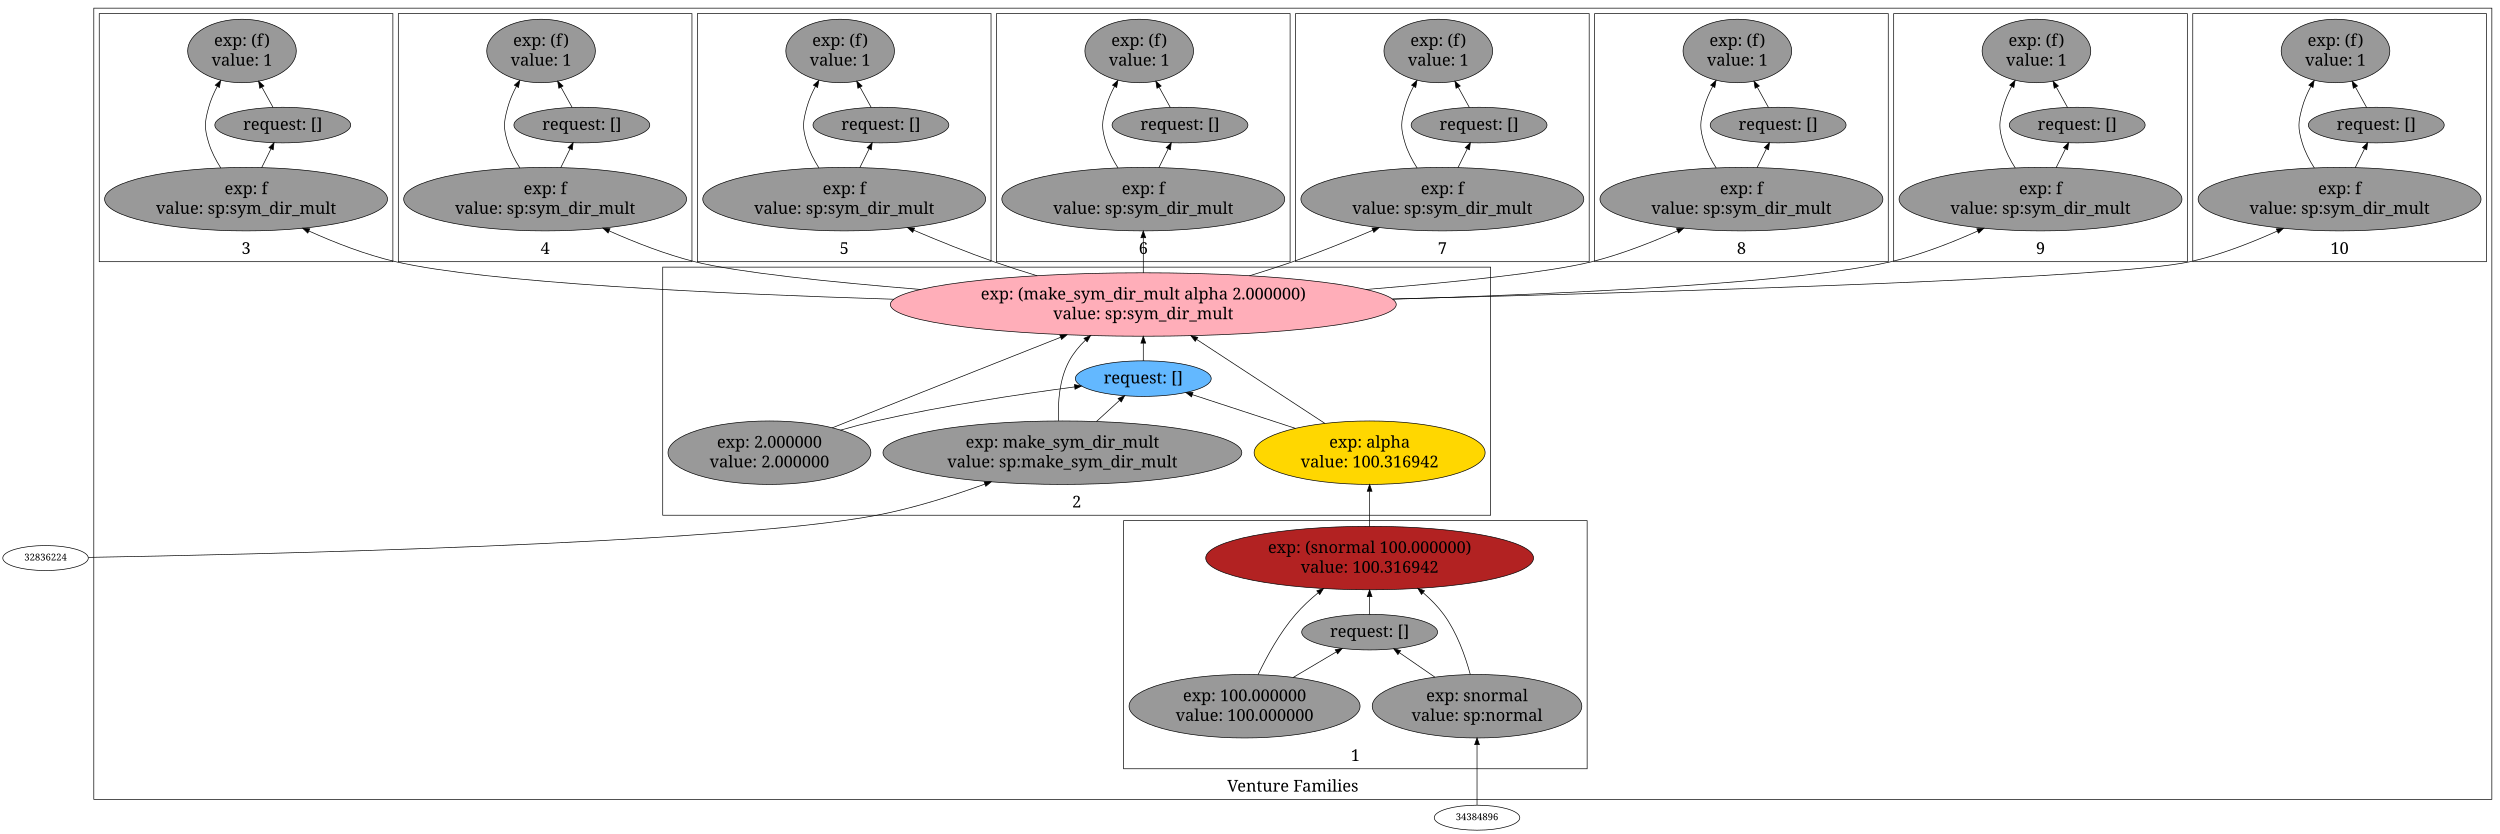
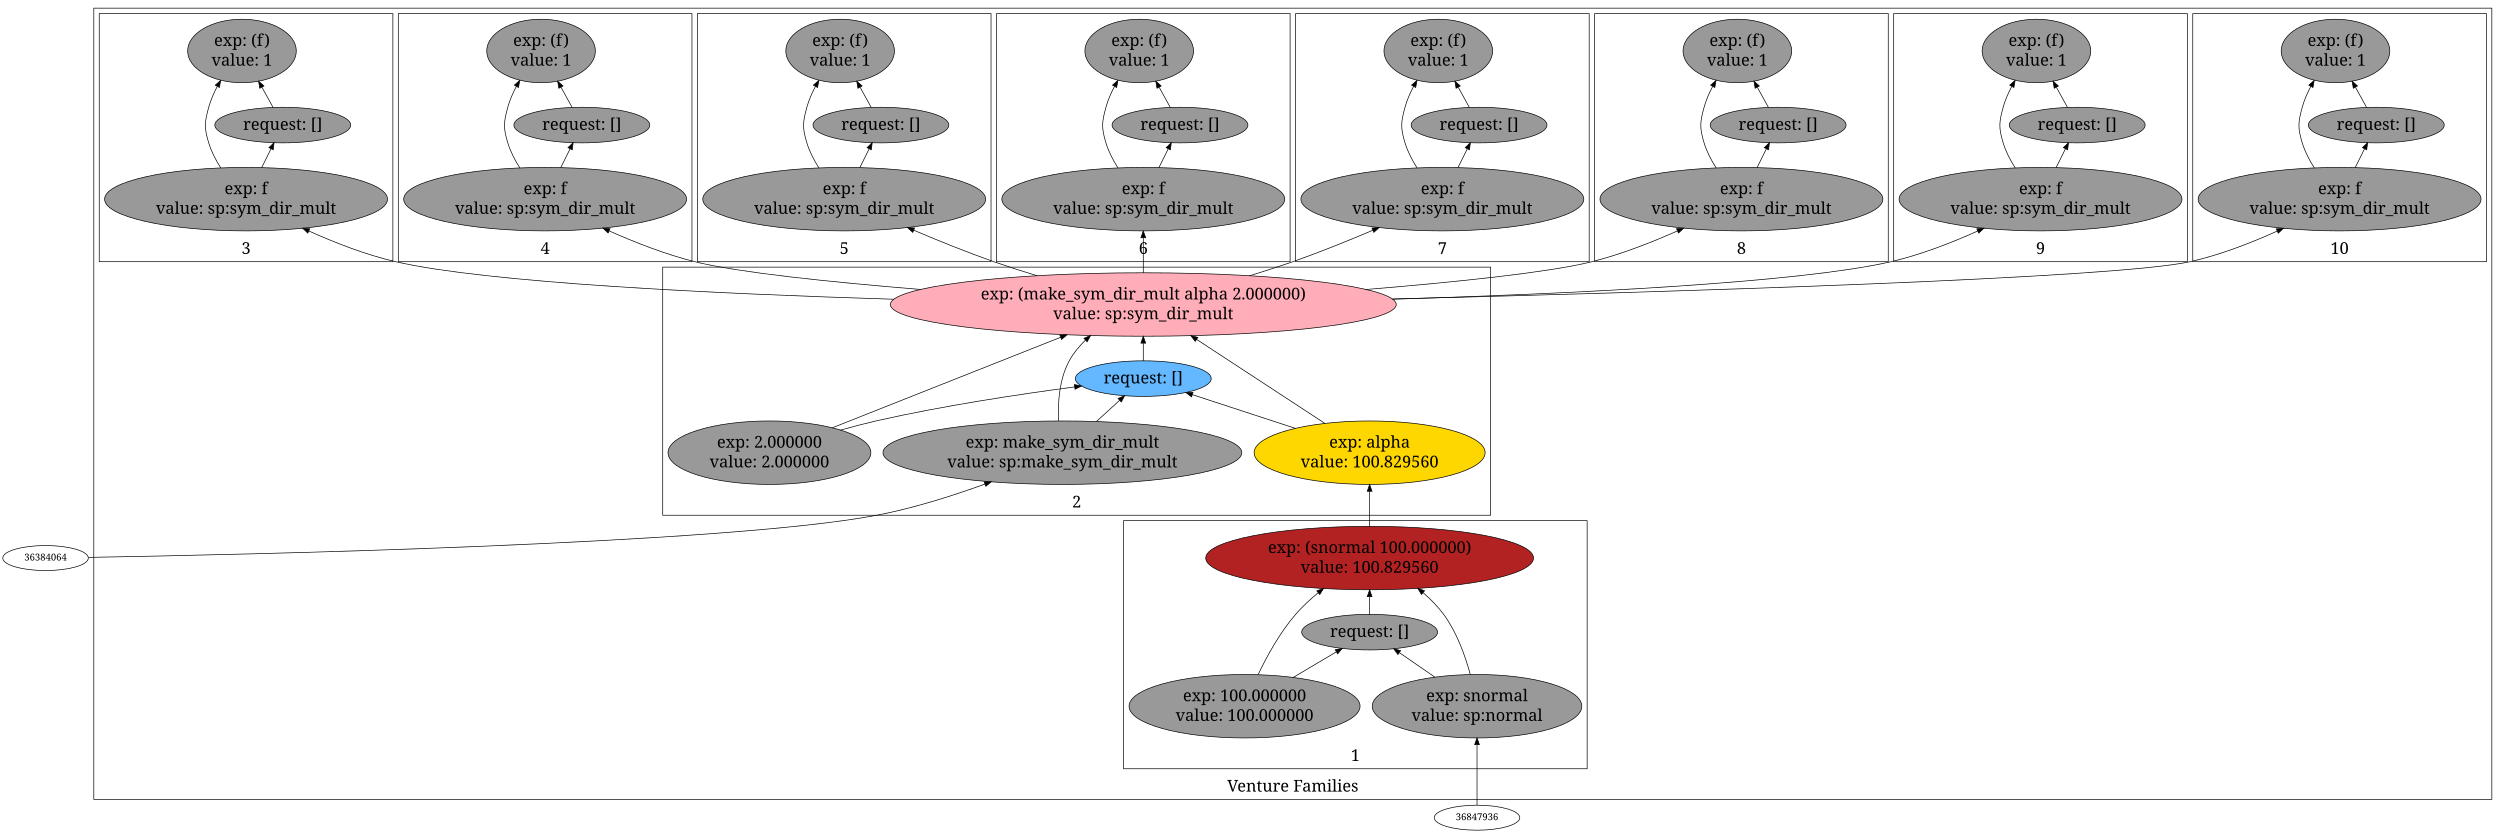
<svg xmlns="http://www.w3.org/2000/svg" width="3678pt" height="1226pt" viewBox="0.00 0.00 3678.00 1226.00">
  <g id="graph1" class="graph" transform="scale(1 1) rotate(0) translate(4 1222)">
    <polygon fill="white" stroke="white" points="-4,5 -4,-1222 3675,-1222 3675,5 -4,5" />
    <g id="graph2" class="cluster">
      <polygon fill="none" stroke="black" points="134,-46 134,-1210 3662,-1210 3662,-46 134,-46" />
      <text text-anchor="middle" x="1898" y="-57.4" font-family="Times Roman,serif" font-size="24.00">Venture Families</text>
    </g>
    <g id="graph3" class="cluster">
      <polygon fill="none" stroke="black" points="1649,-91 1649,-456 2331,-456 2331,-91 1649,-91" />
      <text text-anchor="middle" x="1990" y="-102.4" font-family="Times Roman,serif" font-size="24.00">1</text>
    </g>
    <g id="graph4" class="cluster">
      <polygon fill="none" stroke="black" points="971,-464 971,-829 2189,-829 2189,-464 971,-464" />
      <text text-anchor="middle" x="1580" y="-475.4" font-family="Times Roman,serif" font-size="24.00">2</text>
    </g>
    <g id="graph5" class="cluster">
      <polygon fill="none" stroke="black" points="142,-837 142,-1202 574,-1202 574,-837 142,-837" />
      <text text-anchor="middle" x="358" y="-848.4" font-family="Times Roman,serif" font-size="24.00">3</text>
    </g>
    <g id="graph6" class="cluster">
      <polygon fill="none" stroke="black" points="582,-837 582,-1202 1014,-1202 1014,-837 582,-837" />
      <text text-anchor="middle" x="798" y="-848.4" font-family="Times Roman,serif" font-size="24.00">4</text>
    </g>
    <g id="graph7" class="cluster">
      <polygon fill="none" stroke="black" points="1022,-837 1022,-1202 1454,-1202 1454,-837 1022,-837" />
      <text text-anchor="middle" x="1238" y="-848.4" font-family="Times Roman,serif" font-size="24.00">5</text>
    </g>
    <g id="graph8" class="cluster">
      <polygon fill="none" stroke="black" points="1462,-837 1462,-1202 1894,-1202 1894,-837 1462,-837" />
      <text text-anchor="middle" x="1678" y="-848.4" font-family="Times Roman,serif" font-size="24.00">6</text>
    </g>
    <g id="graph9" class="cluster">
      <polygon fill="none" stroke="black" points="1902,-837 1902,-1202 2334,-1202 2334,-837 1902,-837" />
      <text text-anchor="middle" x="2118" y="-848.4" font-family="Times Roman,serif" font-size="24.00">7</text>
    </g>
    <g id="graph10" class="cluster">
      <polygon fill="none" stroke="black" points="2342,-837 2342,-1202 2774,-1202 2774,-837 2342,-837" />
      <text text-anchor="middle" x="2558" y="-848.4" font-family="Times Roman,serif" font-size="24.00">8</text>
    </g>
    <g id="graph11" class="cluster">
      <polygon fill="none" stroke="black" points="2782,-837 2782,-1202 3214,-1202 3214,-837 2782,-837" />
      <text text-anchor="middle" x="2998" y="-848.4" font-family="Times Roman,serif" font-size="24.00">9</text>
    </g>
    <g id="graph12" class="cluster">
      <polygon fill="none" stroke="black" points="3222,-837 3222,-1202 3654,-1202 3654,-837 3222,-837" />
      <text text-anchor="middle" x="3438" y="-848.4" font-family="Times Roman,serif" font-size="24.00">10</text>
    </g>
    <g id="node3" class="node">
      <ellipse fill="firebrick" stroke="black" cx="2011" cy="-401" rx="241.123" ry="46.669" />
      <text text-anchor="middle" x="2011" y="-408.4" font-family="Times Roman,serif" font-size="24.00">exp: (snormal 100.000000)</text>
-       <text text-anchor="middle" x="2011" y="-379.4" font-family="Times Roman,serif" font-size="24.00">value: 100.316942</text>
+       <text text-anchor="middle" x="2011" y="-379.4" font-family="Times Roman,serif" font-size="24.00">value: 100.829560</text>
    </g>
    <g id="node11" class="node">
      <ellipse fill="gold" stroke="black" cx="2011" cy="-556" rx="169.913" ry="46.669" />
      <text text-anchor="middle" x="2011" y="-563.4" font-family="Times Roman,serif" font-size="24.00">exp: alpha</text>
-       <text text-anchor="middle" x="2011" y="-534.4" font-family="Times Roman,serif" font-size="24.00">value: 100.316942</text>
-     </g>
-     <g id="edge31" class="edge">
+       <text text-anchor="middle" x="2011" y="-534.4" font-family="Times Roman,serif" font-size="24.00">value: 100.829560</text>
+     </g>
+     <g id="edge87" class="edge">
      <path fill="none" stroke="black" d="M2011,-447.505C2011,-463.677 2011,-482.005 2011,-498.933" />
      <polygon fill="black" stroke="black" points="2007.5,-499.26 2011,-509.26 2014.5,-499.26 2007.5,-499.26" />
    </g>
    <g id="node4" class="node">
      <ellipse fill="#999999" stroke="black" cx="2011" cy="-292" rx="99.91" ry="26.163" />
      <text text-anchor="middle" x="2011" y="-284.9" font-family="Times Roman,serif" font-size="24.00">request: []</text>
    </g>
-     <g id="edge97" class="edge">
+     <g id="edge105" class="edge">
      <path fill="none" stroke="black" d="M2011,-318.108C2011,-325.979 2011,-334.946 2011,-344.005" />
      <polygon fill="black" stroke="black" points="2007.5,-344.218 2011,-354.218 2014.5,-344.218 2007.5,-344.218" />
    </g>
    <g id="node5" class="node">
      <ellipse fill="#999999" stroke="black" cx="2169" cy="-183" rx="154.149" ry="46.669" />
      <text text-anchor="middle" x="2169" y="-190.4" font-family="Times Roman,serif" font-size="24.00">exp: snormal</text>
      <text text-anchor="middle" x="2169" y="-161.4" font-family="Times Roman,serif" font-size="24.00">value: sp:normal</text>
    </g>
-     <g id="edge87" class="edge">
+     <g id="edge95" class="edge">
      <path fill="none" stroke="black" d="M2159.12,-229.623C2151.63,-257.217 2139.28,-291.787 2120,-318 2111.47,-329.599 2100.88,-340.353 2089.68,-350.014" />
      <polygon fill="black" stroke="black" points="2087.3,-347.44 2081.85,-356.524 2091.78,-352.823 2087.3,-347.44" />
    </g>
-     <g id="edge89" class="edge">
+     <g id="edge97" class="edge">
      <path fill="none" stroke="black" d="M2107.01,-225.767C2089.65,-237.744 2071.14,-250.514 2055.05,-261.614" />
      <polygon fill="black" stroke="black" points="2052.62,-259.033 2046.38,-267.592 2056.6,-264.795 2052.62,-259.033" />
    </g>
    <g id="node6" class="node">
      <ellipse fill="#999999" stroke="black" cx="1827" cy="-183" rx="169.913" ry="46.669" />
      <text text-anchor="middle" x="1827" y="-190.4" font-family="Times Roman,serif" font-size="24.00">exp: 100.000000</text>
      <text text-anchor="middle" x="1827" y="-161.4" font-family="Times Roman,serif" font-size="24.00">value: 100.000000</text>
    </g>
-     <g id="edge93" class="edge">
+     <g id="edge101" class="edge">
      <path fill="none" stroke="black" d="M1846.89,-229.45C1860.06,-256.982 1879.1,-291.547 1902,-318 1911.83,-329.359 1923.45,-340.165 1935.37,-350" />
      <polygon fill="black" stroke="black" points="1933.25,-352.783 1943.23,-356.319 1937.63,-347.326 1933.25,-352.783" />
    </g>
-     <g id="edge95" class="edge">
+     <g id="edge103" class="edge">
      <path fill="none" stroke="black" d="M1898.4,-225.298C1919.69,-237.909 1942.53,-251.438 1962.03,-262.993" />
      <polygon fill="black" stroke="black" points="1960.36,-266.067 1970.74,-268.153 1963.92,-260.045 1960.36,-266.067" />
    </g>
    <g id="node8" class="node">
      <ellipse fill="#ffaeb9" stroke="black" cx="1678" cy="-774" rx="372.145" ry="46.669" />
      <text text-anchor="middle" x="1678" y="-781.4" font-family="Times Roman,serif" font-size="24.00">exp: (make_sym_dir_mult alpha 2.000000)</text>
      <text text-anchor="middle" x="1678" y="-752.4" font-family="Times Roman,serif" font-size="24.00">value: sp:sym_dir_mult</text>
    </g>
    <g id="node16" class="node">
      <ellipse fill="#999999" stroke="black" cx="358" cy="-929" rx="208.096" ry="46.669" />
      <text text-anchor="middle" x="358" y="-936.4" font-family="Times Roman,serif" font-size="24.00">exp: f</text>
      <text text-anchor="middle" x="358" y="-907.4" font-family="Times Roman,serif" font-size="24.00">value: sp:sym_dir_mult</text>
    </g>
-     <g id="edge103" class="edge">
+     <g id="edge73" class="edge">
      <path fill="none" stroke="black" d="M1311.09,-781.748C1046.35,-789.847 712.786,-805.917 578,-837 534.584,-847.012 488.791,-864.866 450.292,-882.198" />
      <polygon fill="black" stroke="black" points="448.826,-879.02 441.178,-886.352 451.729,-885.389 448.826,-879.02" />
    </g>
    <g id="node20" class="node">
      <ellipse fill="#999999" stroke="black" cx="798" cy="-929" rx="208.096" ry="46.669" />
      <text text-anchor="middle" x="798" y="-936.4" font-family="Times Roman,serif" font-size="24.00">exp: f</text>
      <text text-anchor="middle" x="798" y="-907.4" font-family="Times Roman,serif" font-size="24.00">value: sp:sym_dir_mult</text>
    </g>
-     <g id="edge67" class="edge">
+     <g id="edge41" class="edge">
      <path fill="none" stroke="black" d="M1350.62,-796.101C1217.97,-806.964 1081.29,-821.134 1018,-837 975.52,-847.649 930.581,-865.207 892.47,-882.145" />
      <polygon fill="black" stroke="black" points="890.618,-879.14 882.934,-886.433 893.489,-885.524 890.618,-879.14" />
    </g>
    <g id="node24" class="node">
      <ellipse fill="#999999" stroke="black" cx="1238" cy="-929" rx="208.096" ry="46.669" />
      <text text-anchor="middle" x="1238" y="-936.4" font-family="Times Roman,serif" font-size="24.00">exp: f</text>
      <text text-anchor="middle" x="1238" y="-907.4" font-family="Times Roman,serif" font-size="24.00">value: sp:sym_dir_mult</text>
    </g>
-     <g id="edge17" class="edge">
+     <g id="edge57" class="edge">
      <path fill="none" stroke="black" d="M1521.94,-816.234C1500.33,-822.794 1478.52,-829.797 1458,-837 1419.02,-850.68 1377,-867.674 1340.23,-883.321" />
      <polygon fill="black" stroke="black" points="1338.82,-880.117 1331,-887.267 1341.57,-886.554 1338.82,-880.117" />
    </g>
    <g id="node28" class="node">
      <ellipse fill="#999999" stroke="black" cx="1678" cy="-929" rx="208.096" ry="46.669" />
      <text text-anchor="middle" x="1678" y="-936.4" font-family="Times Roman,serif" font-size="24.00">exp: f</text>
      <text text-anchor="middle" x="1678" y="-907.4" font-family="Times Roman,serif" font-size="24.00">value: sp:sym_dir_mult</text>
    </g>
-     <g id="edge59" class="edge">
+     <g id="edge65" class="edge">
      <path fill="none" stroke="black" d="M1678,-820.505C1678,-836.677 1678,-855.005 1678,-871.933" />
      <polygon fill="black" stroke="black" points="1674.5,-872.26 1678,-882.26 1681.5,-872.26 1674.5,-872.26" />
    </g>
    <g id="node32" class="node">
      <ellipse fill="#999999" stroke="black" cx="2118" cy="-929" rx="208.096" ry="46.669" />
      <text text-anchor="middle" x="2118" y="-936.4" font-family="Times Roman,serif" font-size="24.00">exp: f</text>
      <text text-anchor="middle" x="2118" y="-907.4" font-family="Times Roman,serif" font-size="24.00">value: sp:sym_dir_mult</text>
    </g>
-     <g id="edge43" class="edge">
+     <g id="edge25" class="edge">
      <path fill="none" stroke="black" d="M1834.06,-816.234C1855.67,-822.794 1877.48,-829.797 1898,-837 1936.98,-850.68 1979,-867.674 2015.77,-883.321" />
      <polygon fill="black" stroke="black" points="2014.43,-886.554 2025,-887.267 2017.18,-880.117 2014.43,-886.554" />
    </g>
    <g id="node36" class="node">
      <ellipse fill="#999999" stroke="black" cx="2558" cy="-929" rx="208.096" ry="46.669" />
      <text text-anchor="middle" x="2558" y="-936.4" font-family="Times Roman,serif" font-size="24.00">exp: f</text>
      <text text-anchor="middle" x="2558" y="-907.4" font-family="Times Roman,serif" font-size="24.00">value: sp:sym_dir_mult</text>
    </g>
-     <g id="edge51" class="edge">
+     <g id="edge17" class="edge">
      <path fill="none" stroke="black" d="M2005.38,-796.101C2138.03,-806.964 2274.71,-821.134 2338,-837 2380.48,-847.649 2425.42,-865.207 2463.53,-882.145" />
      <polygon fill="black" stroke="black" points="2462.51,-885.524 2473.07,-886.433 2465.38,-879.14 2462.51,-885.524" />
    </g>
    <g id="node40" class="node">
      <ellipse fill="#999999" stroke="black" cx="2998" cy="-929" rx="208.096" ry="46.669" />
      <text text-anchor="middle" x="2998" y="-936.4" font-family="Times Roman,serif" font-size="24.00">exp: f</text>
      <text text-anchor="middle" x="2998" y="-907.4" font-family="Times Roman,serif" font-size="24.00">value: sp:sym_dir_mult</text>
    </g>
-     <g id="edge75" class="edge">
+     <g id="edge49" class="edge">
      <path fill="none" stroke="black" d="M2044.91,-781.748C2309.65,-789.847 2643.21,-805.917 2778,-837 2821.42,-847.012 2867.21,-864.866 2905.71,-882.198" />
      <polygon fill="black" stroke="black" points="2904.27,-885.389 2914.82,-886.352 2907.17,-879.02 2904.27,-885.389" />
    </g>
    <g id="node44" class="node">
      <ellipse fill="#999999" stroke="black" cx="3438" cy="-929" rx="208.096" ry="46.669" />
      <text text-anchor="middle" x="3438" y="-936.4" font-family="Times Roman,serif" font-size="24.00">exp: f</text>
      <text text-anchor="middle" x="3438" y="-907.4" font-family="Times Roman,serif" font-size="24.00">value: sp:sym_dir_mult</text>
    </g>
-     <g id="edge83" class="edge">
+     <g id="edge33" class="edge">
      <path fill="none" stroke="black" d="M2044.57,-782.196C2463.83,-792.642 3106.94,-812.341 3218,-837 3261.68,-846.699 3307.7,-864.608 3346.29,-882.065" />
      <polygon fill="black" stroke="black" points="3344.87,-885.266 3355.42,-886.25 3347.79,-878.902 3344.87,-885.266" />
    </g>
    <g id="node9" class="node">
      <ellipse fill="#63b8ff" stroke="black" cx="1678" cy="-665" rx="99.91" ry="26.163" />
      <text text-anchor="middle" x="1678" y="-657.9" font-family="Times Roman,serif" font-size="24.00">request: []</text>
    </g>
-     <g id="edge37" class="edge">
+     <g id="edge93" class="edge">
      <path fill="none" stroke="black" d="M1678,-691.108C1678,-698.979 1678,-707.946 1678,-717.005" />
      <polygon fill="black" stroke="black" points="1674.5,-717.218 1678,-727.218 1681.5,-717.218 1674.5,-717.218" />
    </g>
    <g id="node10" class="node">
      <ellipse fill="#999999" stroke="black" cx="1559" cy="-556" rx="263.958" ry="46.669" />
      <text text-anchor="middle" x="1559" y="-563.4" font-family="Times Roman,serif" font-size="24.00">exp: make_sym_dir_mult</text>
      <text text-anchor="middle" x="1559" y="-534.4" font-family="Times Roman,serif" font-size="24.00">value: sp:make_sym_dir_mult</text>
    </g>
-     <g id="edge21" class="edge">
+     <g id="edge77" class="edge">
      <path fill="none" stroke="black" d="M1553.28,-602.716C1552.1,-630.015 1554.49,-664.247 1569,-691 1575.14,-702.33 1583.57,-712.582 1593.04,-721.705" />
      <polygon fill="black" stroke="black" points="1590.71,-724.318 1600.46,-728.46 1595.42,-719.141 1590.71,-724.318" />
    </g>
-     <g id="edge23" class="edge">
+     <g id="edge79" class="edge">
      <path fill="none" stroke="black" d="M1609.12,-601.91C1620.57,-612.397 1632.5,-623.32 1643.14,-633.071" />
      <polygon fill="black" stroke="black" points="1640.9,-635.768 1650.64,-639.942 1645.63,-630.606 1640.9,-635.768" />
    </g>
-     <g id="edge27" class="edge">
+     <g id="edge83" class="edge">
      <path fill="none" stroke="black" d="M1945.21,-599.07C1891.03,-634.537 1814.07,-684.921 1756.64,-722.515" />
      <polygon fill="black" stroke="black" points="1754.41,-719.794 1747.96,-728.199 1758.25,-725.65 1754.41,-719.794" />
    </g>
-     <g id="edge29" class="edge">
+     <g id="edge85" class="edge">
      <path fill="none" stroke="black" d="M1901.96,-591.691C1852.13,-608.003 1794.47,-626.877 1750.13,-641.389" />
      <polygon fill="black" stroke="black" points="1749.01,-638.073 1740.6,-644.51 1751.19,-644.725 1749.01,-638.073" />
    </g>
    <g id="node12" class="node">
      <ellipse fill="#999999" stroke="black" cx="1128" cy="-556" rx="149.2" ry="46.669" />
      <text text-anchor="middle" x="1128" y="-563.4" font-family="Times Roman,serif" font-size="24.00">exp: 2.000000</text>
      <text text-anchor="middle" x="1128" y="-534.4" font-family="Times Roman,serif" font-size="24.00">value: 2.000000</text>
    </g>
-     <g id="edge33" class="edge">
+     <g id="edge89" class="edge">
      <path fill="none" stroke="black" d="M1220.37,-592.611C1312.64,-629.187 1454.99,-685.608 1556.41,-725.806" />
      <polygon fill="black" stroke="black" points="1555.2,-729.091 1565.79,-729.522 1557.78,-722.584 1555.2,-729.091" />
    </g>
-     <g id="edge35" class="edge">
+     <g id="edge91" class="edge">
      <path fill="none" stroke="black" d="M1232.45,-589.184C1250.21,-594.219 1268.56,-599.044 1286,-603 1383.95,-625.212 1497.44,-642.23 1577.03,-652.768" />
      <polygon fill="black" stroke="black" points="1576.68,-656.252 1587.05,-654.084 1577.59,-649.312 1576.68,-656.252" />
    </g>
    <g id="node14" class="node">
      <ellipse fill="#999999" stroke="black" cx="352" cy="-1147" rx="79.903" ry="46.669" />
      <text text-anchor="middle" x="352" y="-1154.4" font-family="Times Roman,serif" font-size="24.00">exp: (f)</text>
      <text text-anchor="middle" x="352" y="-1125.4" font-family="Times Roman,serif" font-size="24.00">value: 1</text>
    </g>
    <g id="node15" class="node">
      <ellipse fill="#999999" stroke="black" cx="412" cy="-1038" rx="99.91" ry="26.163" />
      <text text-anchor="middle" x="412" y="-1030.9" font-family="Times Roman,serif" font-size="24.00">request: []</text>
    </g>
-     <g id="edge105" class="edge">
+     <g id="edge75" class="edge">
      <path fill="none" stroke="black" d="M397.781,-1063.83C392.849,-1072.79 387.122,-1083.19 381.423,-1093.55" />
      <polygon fill="black" stroke="black" points="378.198,-1092.15 376.442,-1102.6 384.331,-1095.52 378.198,-1092.15" />
    </g>
-     <g id="edge99" class="edge">
+     <g id="edge69" class="edge">
      <path fill="none" stroke="black" d="M320.847,-974.855C313.514,-986.341 306.889,-999.09 303,-1012 296.334,-1034.13 296.91,-1041.71 303,-1064 305.869,-1074.5 310.447,-1085.03 315.678,-1094.89" />
      <polygon fill="black" stroke="black" points="312.694,-1096.73 320.635,-1103.74 318.8,-1093.31 312.694,-1096.73" />
    </g>
-     <g id="edge101" class="edge">
+     <g id="edge71" class="edge">
      <path fill="none" stroke="black" d="M380.901,-975.226C385.503,-984.515 390.267,-994.133 394.643,-1002.96" />
      <polygon fill="black" stroke="black" points="391.637,-1004.78 399.212,-1012.19 397.909,-1001.67 391.637,-1004.78" />
    </g>
    <g id="node18" class="node">
      <ellipse fill="#999999" stroke="black" cx="792" cy="-1147" rx="79.903" ry="46.669" />
      <text text-anchor="middle" x="792" y="-1154.4" font-family="Times Roman,serif" font-size="24.00">exp: (f)</text>
      <text text-anchor="middle" x="792" y="-1125.4" font-family="Times Roman,serif" font-size="24.00">value: 1</text>
    </g>
    <g id="node19" class="node">
      <ellipse fill="#999999" stroke="black" cx="852" cy="-1038" rx="99.91" ry="26.163" />
      <text text-anchor="middle" x="852" y="-1030.9" font-family="Times Roman,serif" font-size="24.00">request: []</text>
    </g>
-     <g id="edge69" class="edge">
+     <g id="edge43" class="edge">
      <path fill="none" stroke="black" d="M837.781,-1063.83C832.849,-1072.79 827.122,-1083.19 821.423,-1093.55" />
      <polygon fill="black" stroke="black" points="818.198,-1092.15 816.442,-1102.6 824.331,-1095.52 818.198,-1092.15" />
    </g>
-     <g id="edge63" class="edge">
+     <g id="edge37" class="edge">
      <path fill="none" stroke="black" d="M760.847,-974.855C753.514,-986.341 746.889,-999.09 743,-1012 736.334,-1034.13 736.91,-1041.71 743,-1064 745.869,-1074.5 750.447,-1085.03 755.678,-1094.89" />
      <polygon fill="black" stroke="black" points="752.694,-1096.73 760.635,-1103.74 758.8,-1093.31 752.694,-1096.73" />
    </g>
-     <g id="edge65" class="edge">
+     <g id="edge39" class="edge">
      <path fill="none" stroke="black" d="M820.901,-975.226C825.503,-984.515 830.267,-994.133 834.643,-1002.96" />
      <polygon fill="black" stroke="black" points="831.637,-1004.78 839.212,-1012.19 837.909,-1001.67 831.637,-1004.78" />
    </g>
    <g id="node22" class="node">
      <ellipse fill="#999999" stroke="black" cx="1232" cy="-1147" rx="79.903" ry="46.669" />
      <text text-anchor="middle" x="1232" y="-1154.4" font-family="Times Roman,serif" font-size="24.00">exp: (f)</text>
      <text text-anchor="middle" x="1232" y="-1125.4" font-family="Times Roman,serif" font-size="24.00">value: 1</text>
    </g>
    <g id="node23" class="node">
      <ellipse fill="#999999" stroke="black" cx="1292" cy="-1038" rx="99.91" ry="26.163" />
      <text text-anchor="middle" x="1292" y="-1030.9" font-family="Times Roman,serif" font-size="24.00">request: []</text>
    </g>
-     <g id="edge19" class="edge">
+     <g id="edge59" class="edge">
      <path fill="none" stroke="black" d="M1277.78,-1063.83C1272.85,-1072.79 1267.12,-1083.19 1261.42,-1093.55" />
      <polygon fill="black" stroke="black" points="1258.2,-1092.15 1256.44,-1102.6 1264.33,-1095.52 1258.2,-1092.15" />
    </g>
-     <g id="edge13" class="edge">
+     <g id="edge53" class="edge">
      <path fill="none" stroke="black" d="M1200.85,-974.855C1193.51,-986.341 1186.89,-999.09 1183,-1012 1176.33,-1034.13 1176.91,-1041.71 1183,-1064 1185.87,-1074.5 1190.45,-1085.03 1195.68,-1094.89" />
      <polygon fill="black" stroke="black" points="1192.69,-1096.73 1200.64,-1103.74 1198.8,-1093.31 1192.69,-1096.73" />
    </g>
-     <g id="edge15" class="edge">
+     <g id="edge55" class="edge">
      <path fill="none" stroke="black" d="M1260.9,-975.226C1265.5,-984.515 1270.27,-994.133 1274.64,-1002.96" />
      <polygon fill="black" stroke="black" points="1271.64,-1004.78 1279.21,-1012.19 1277.91,-1001.67 1271.64,-1004.78" />
    </g>
    <g id="node26" class="node">
      <ellipse fill="#999999" stroke="black" cx="1672" cy="-1147" rx="79.903" ry="46.669" />
      <text text-anchor="middle" x="1672" y="-1154.4" font-family="Times Roman,serif" font-size="24.00">exp: (f)</text>
      <text text-anchor="middle" x="1672" y="-1125.4" font-family="Times Roman,serif" font-size="24.00">value: 1</text>
    </g>
    <g id="node27" class="node">
      <ellipse fill="#999999" stroke="black" cx="1732" cy="-1038" rx="99.91" ry="26.163" />
      <text text-anchor="middle" x="1732" y="-1030.9" font-family="Times Roman,serif" font-size="24.00">request: []</text>
    </g>
-     <g id="edge61" class="edge">
+     <g id="edge67" class="edge">
      <path fill="none" stroke="black" d="M1717.78,-1063.83C1712.85,-1072.79 1707.12,-1083.19 1701.42,-1093.55" />
      <polygon fill="black" stroke="black" points="1698.2,-1092.15 1696.44,-1102.6 1704.33,-1095.52 1698.2,-1092.15" />
    </g>
-     <g id="edge55" class="edge">
+     <g id="edge61" class="edge">
      <path fill="none" stroke="black" d="M1640.85,-974.855C1633.51,-986.341 1626.89,-999.09 1623,-1012 1616.33,-1034.13 1616.91,-1041.71 1623,-1064 1625.87,-1074.5 1630.45,-1085.03 1635.68,-1094.89" />
      <polygon fill="black" stroke="black" points="1632.69,-1096.73 1640.64,-1103.74 1638.8,-1093.31 1632.69,-1096.73" />
    </g>
-     <g id="edge57" class="edge">
+     <g id="edge63" class="edge">
      <path fill="none" stroke="black" d="M1700.9,-975.226C1705.5,-984.515 1710.27,-994.133 1714.64,-1002.96" />
      <polygon fill="black" stroke="black" points="1711.64,-1004.78 1719.21,-1012.19 1717.91,-1001.67 1711.64,-1004.78" />
    </g>
    <g id="node30" class="node">
      <ellipse fill="#999999" stroke="black" cx="2112" cy="-1147" rx="79.903" ry="46.669" />
      <text text-anchor="middle" x="2112" y="-1154.4" font-family="Times Roman,serif" font-size="24.00">exp: (f)</text>
      <text text-anchor="middle" x="2112" y="-1125.4" font-family="Times Roman,serif" font-size="24.00">value: 1</text>
    </g>
    <g id="node31" class="node">
      <ellipse fill="#999999" stroke="black" cx="2172" cy="-1038" rx="99.91" ry="26.163" />
      <text text-anchor="middle" x="2172" y="-1030.9" font-family="Times Roman,serif" font-size="24.00">request: []</text>
    </g>
-     <g id="edge45" class="edge">
+     <g id="edge27" class="edge">
      <path fill="none" stroke="black" d="M2157.78,-1063.83C2152.85,-1072.79 2147.12,-1083.19 2141.42,-1093.55" />
      <polygon fill="black" stroke="black" points="2138.2,-1092.15 2136.44,-1102.6 2144.33,-1095.52 2138.2,-1092.15" />
    </g>
-     <g id="edge39" class="edge">
+     <g id="edge21" class="edge">
      <path fill="none" stroke="black" d="M2080.85,-974.855C2073.51,-986.341 2066.89,-999.09 2063,-1012 2056.33,-1034.13 2056.91,-1041.71 2063,-1064 2065.87,-1074.5 2070.45,-1085.03 2075.68,-1094.89" />
      <polygon fill="black" stroke="black" points="2072.69,-1096.73 2080.64,-1103.74 2078.8,-1093.31 2072.69,-1096.73" />
    </g>
-     <g id="edge41" class="edge">
+     <g id="edge23" class="edge">
      <path fill="none" stroke="black" d="M2140.9,-975.226C2145.5,-984.515 2150.27,-994.133 2154.64,-1002.96" />
      <polygon fill="black" stroke="black" points="2151.64,-1004.78 2159.21,-1012.19 2157.91,-1001.67 2151.64,-1004.78" />
    </g>
    <g id="node34" class="node">
      <ellipse fill="#999999" stroke="black" cx="2552" cy="-1147" rx="79.903" ry="46.669" />
      <text text-anchor="middle" x="2552" y="-1154.4" font-family="Times Roman,serif" font-size="24.00">exp: (f)</text>
      <text text-anchor="middle" x="2552" y="-1125.4" font-family="Times Roman,serif" font-size="24.00">value: 1</text>
    </g>
    <g id="node35" class="node">
      <ellipse fill="#999999" stroke="black" cx="2612" cy="-1038" rx="99.91" ry="26.163" />
      <text text-anchor="middle" x="2612" y="-1030.9" font-family="Times Roman,serif" font-size="24.00">request: []</text>
    </g>
-     <g id="edge53" class="edge">
+     <g id="edge19" class="edge">
      <path fill="none" stroke="black" d="M2597.78,-1063.83C2592.85,-1072.79 2587.12,-1083.19 2581.42,-1093.55" />
      <polygon fill="black" stroke="black" points="2578.2,-1092.15 2576.44,-1102.6 2584.33,-1095.52 2578.2,-1092.15" />
    </g>
-     <g id="edge47" class="edge">
+     <g id="edge13" class="edge">
      <path fill="none" stroke="black" d="M2520.85,-974.855C2513.51,-986.341 2506.89,-999.09 2503,-1012 2496.33,-1034.13 2496.91,-1041.71 2503,-1064 2505.87,-1074.5 2510.45,-1085.03 2515.68,-1094.89" />
      <polygon fill="black" stroke="black" points="2512.69,-1096.73 2520.64,-1103.74 2518.8,-1093.31 2512.69,-1096.73" />
    </g>
-     <g id="edge49" class="edge">
+     <g id="edge15" class="edge">
      <path fill="none" stroke="black" d="M2580.9,-975.226C2585.5,-984.515 2590.27,-994.133 2594.64,-1002.96" />
      <polygon fill="black" stroke="black" points="2591.64,-1004.78 2599.21,-1012.19 2597.91,-1001.67 2591.64,-1004.78" />
    </g>
    <g id="node38" class="node">
      <ellipse fill="#999999" stroke="black" cx="2992" cy="-1147" rx="79.903" ry="46.669" />
      <text text-anchor="middle" x="2992" y="-1154.4" font-family="Times Roman,serif" font-size="24.00">exp: (f)</text>
      <text text-anchor="middle" x="2992" y="-1125.4" font-family="Times Roman,serif" font-size="24.00">value: 1</text>
    </g>
    <g id="node39" class="node">
      <ellipse fill="#999999" stroke="black" cx="3052" cy="-1038" rx="99.91" ry="26.163" />
      <text text-anchor="middle" x="3052" y="-1030.9" font-family="Times Roman,serif" font-size="24.00">request: []</text>
    </g>
-     <g id="edge77" class="edge">
+     <g id="edge51" class="edge">
      <path fill="none" stroke="black" d="M3037.78,-1063.83C3032.85,-1072.79 3027.12,-1083.19 3021.42,-1093.55" />
      <polygon fill="black" stroke="black" points="3018.2,-1092.15 3016.44,-1102.6 3024.33,-1095.52 3018.2,-1092.15" />
    </g>
-     <g id="edge71" class="edge">
+     <g id="edge45" class="edge">
      <path fill="none" stroke="black" d="M2960.85,-974.855C2953.51,-986.341 2946.89,-999.09 2943,-1012 2936.33,-1034.13 2936.91,-1041.71 2943,-1064 2945.87,-1074.5 2950.45,-1085.03 2955.68,-1094.89" />
      <polygon fill="black" stroke="black" points="2952.69,-1096.73 2960.64,-1103.74 2958.8,-1093.31 2952.69,-1096.73" />
    </g>
-     <g id="edge73" class="edge">
+     <g id="edge47" class="edge">
      <path fill="none" stroke="black" d="M3020.9,-975.226C3025.5,-984.515 3030.27,-994.133 3034.64,-1002.96" />
      <polygon fill="black" stroke="black" points="3031.64,-1004.78 3039.21,-1012.19 3037.91,-1001.67 3031.64,-1004.78" />
    </g>
    <g id="node42" class="node">
      <ellipse fill="#999999" stroke="black" cx="3432" cy="-1147" rx="79.903" ry="46.669" />
      <text text-anchor="middle" x="3432" y="-1154.4" font-family="Times Roman,serif" font-size="24.00">exp: (f)</text>
      <text text-anchor="middle" x="3432" y="-1125.4" font-family="Times Roman,serif" font-size="24.00">value: 1</text>
    </g>
    <g id="node43" class="node">
      <ellipse fill="#999999" stroke="black" cx="3492" cy="-1038" rx="99.91" ry="26.163" />
      <text text-anchor="middle" x="3492" y="-1030.9" font-family="Times Roman,serif" font-size="24.00">request: []</text>
    </g>
-     <g id="edge85" class="edge">
+     <g id="edge35" class="edge">
      <path fill="none" stroke="black" d="M3477.78,-1063.83C3472.85,-1072.79 3467.12,-1083.19 3461.42,-1093.55" />
      <polygon fill="black" stroke="black" points="3458.2,-1092.15 3456.44,-1102.6 3464.33,-1095.52 3458.2,-1092.15" />
    </g>
-     <g id="edge79" class="edge">
+     <g id="edge29" class="edge">
      <path fill="none" stroke="black" d="M3400.85,-974.855C3393.51,-986.341 3386.89,-999.09 3383,-1012 3376.33,-1034.13 3376.91,-1041.71 3383,-1064 3385.87,-1074.5 3390.45,-1085.03 3395.68,-1094.89" />
      <polygon fill="black" stroke="black" points="3392.69,-1096.73 3400.64,-1103.74 3398.8,-1093.31 3392.69,-1096.73" />
    </g>
-     <g id="edge81" class="edge">
+     <g id="edge31" class="edge">
      <path fill="none" stroke="black" d="M3460.9,-975.226C3465.5,-984.515 3470.27,-994.133 3474.64,-1002.96" />
      <polygon fill="black" stroke="black" points="3471.64,-1004.78 3479.21,-1012.19 3477.91,-1001.67 3471.64,-1004.78" />
    </g>
-     <g id="node51" class="node">
+     <g id="node79" class="node">
      <ellipse fill="none" stroke="black" cx="63" cy="-401" rx="62.932" ry="18.385" />
-       <text text-anchor="middle" x="63" y="-397.4" font-family="Times Roman,serif" font-size="14.00">32836224</text>
-     </g>
-     <g id="edge25" class="edge">
+       <text text-anchor="middle" x="63" y="-397.4" font-family="Times Roman,serif" font-size="14.00">36384064</text>
+     </g>
+     <g id="edge81" class="edge">
      <path fill="none" stroke="black" d="M125.969,-401.973C343.185,-405.685 1060.18,-420.979 1286,-464 1339.43,-474.179 1396.73,-492.312 1444.97,-509.804" />
      <polygon fill="black" stroke="black" points="1443.9,-513.14 1454.5,-513.292 1446.31,-506.567 1443.9,-513.14" />
    </g>
-     <g id="node85" class="node">
+     <g id="node89" class="node">
      <ellipse fill="none" stroke="black" cx="2169" cy="-19" rx="62.932" ry="18.385" />
-       <text text-anchor="middle" x="2169" y="-15.4" font-family="Times Roman,serif" font-size="14.00">34384896</text>
-     </g>
-     <g id="edge91" class="edge">
+       <text text-anchor="middle" x="2169" y="-15.4" font-family="Times Roman,serif" font-size="14.00">36847936</text>
+     </g>
+     <g id="edge99" class="edge">
      <path fill="none" stroke="black" d="M2169,-37.813C2169,-59.281 2169,-95.409 2169,-126.255" />
      <polygon fill="black" stroke="black" points="2165.5,-126.484 2169,-136.484 2172.5,-126.484 2165.5,-126.484" />
    </g>
  </g>
</svg>
